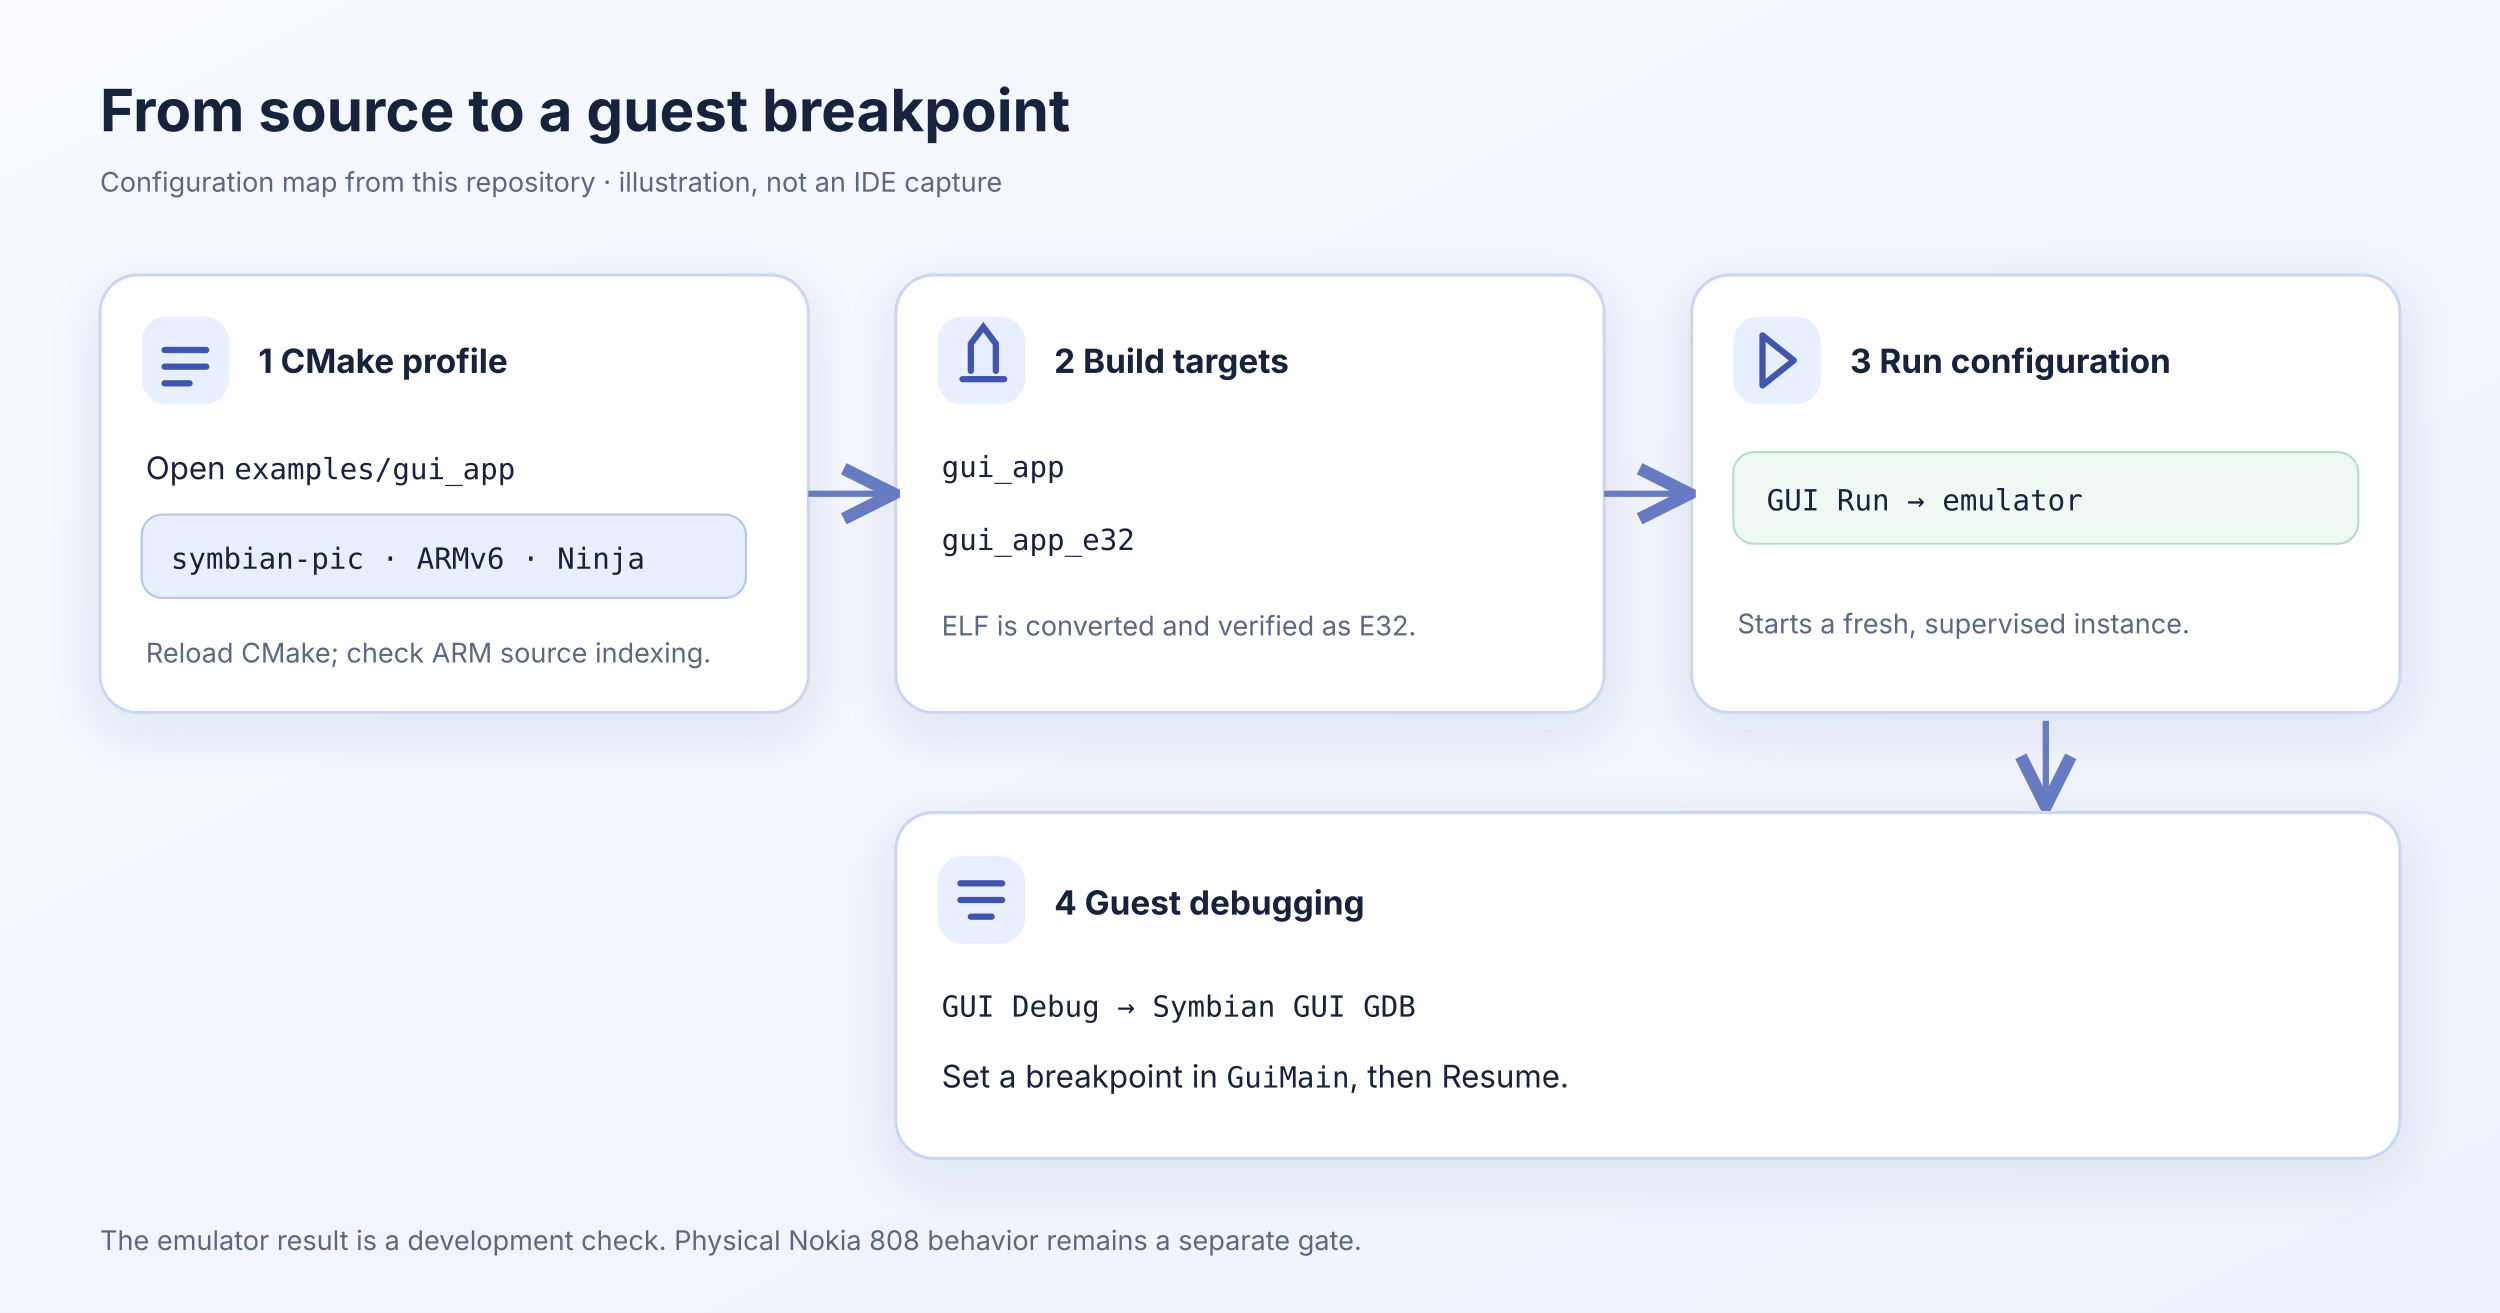
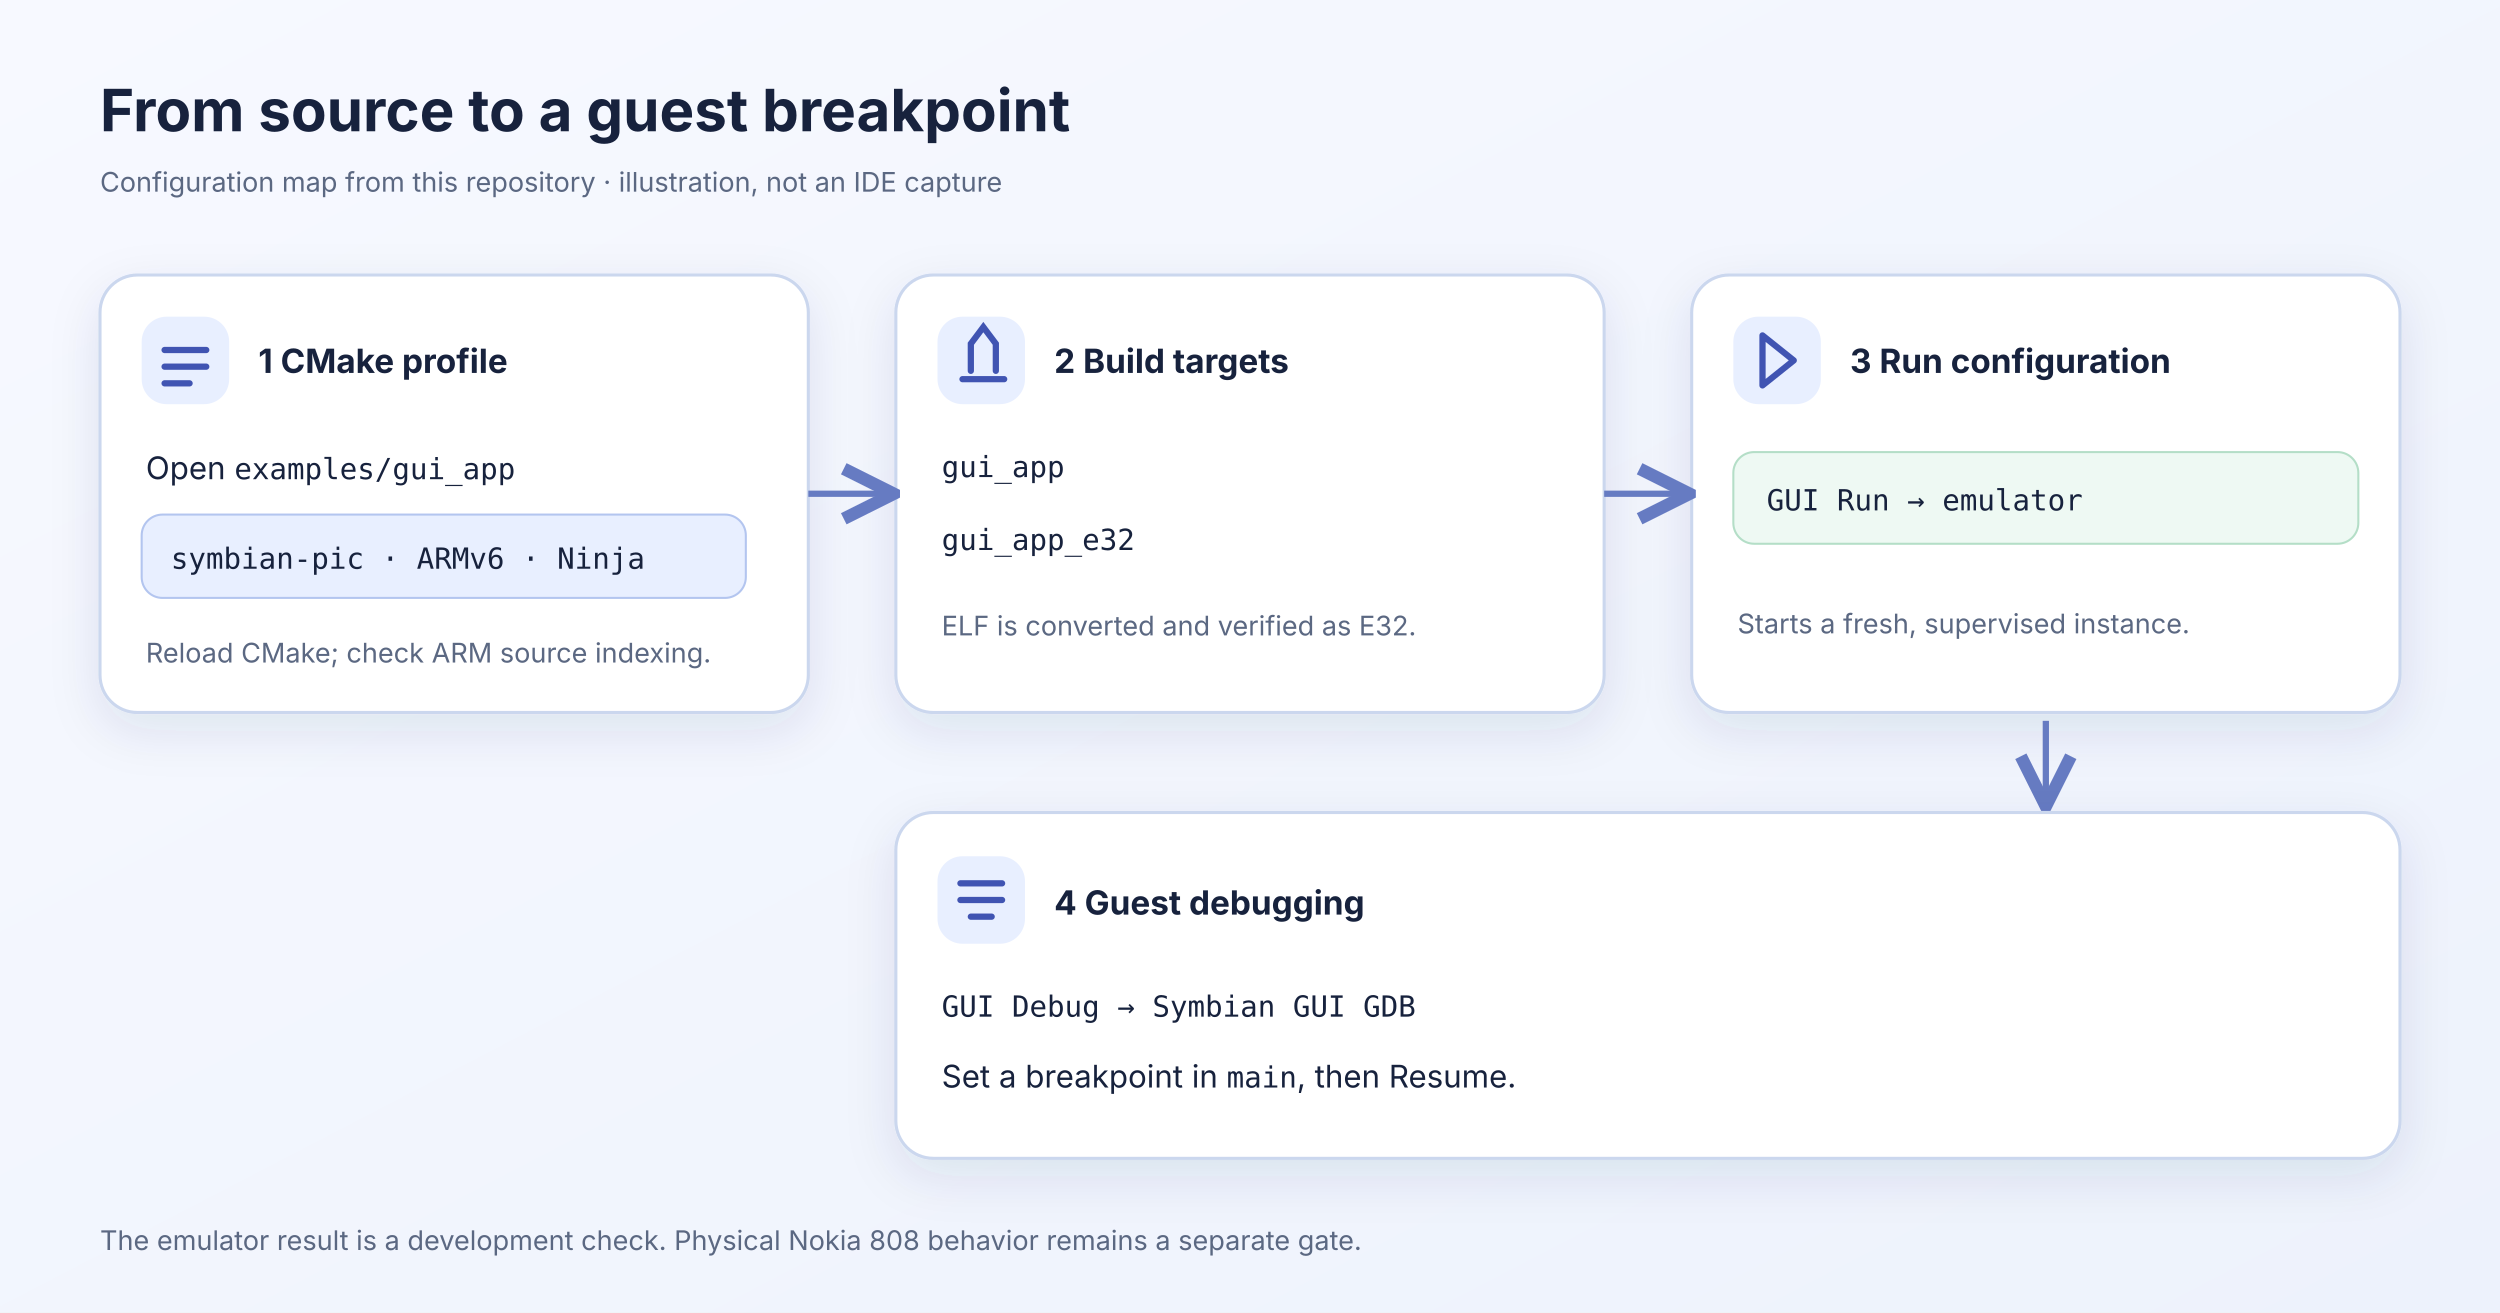
<svg xmlns="http://www.w3.org/2000/svg" viewBox="0 0 1200 630" role="img" aria-labelledby="title desc">
  <defs>
    <linearGradient id="background" x2="1" y2="1">
      <stop stop-color="#f7f9ff" />
      <stop offset="1" stop-color="#edf2fc" />
    </linearGradient>
    <filter id="shadow" x="-20%" y="-20%" width="140%" height="150%">
      <feDropShadow dx="0" dy="8" stdDeviation="12" flood-color="#233066" flood-opacity=".10" />
    </filter>
    <style>
      text{font-family:Inter,"Noto Sans",Arial,sans-serif;fill:#17223d}
      .heading{font-size:28px;font-weight:700}
      .label{font-size:16px;font-weight:700}
      .body{font-size:15px}
      .muted{font-size:13px;fill:#5b6882}
      .mono{font-family:"JetBrains Mono",Menlo,monospace;font-size:14px}
      .card{fill:#fff;stroke:#cbd7ee;stroke-width:1.5;filter:url(#shadow)}
      .pill{fill:#e8efff;stroke:#b3c5ef}
      .line{stroke:#667bc2;stroke-width:3;fill:none;marker-end:url(#arrow)}
    </style>
    <marker id="arrow" markerWidth="10" markerHeight="10" refX="8" refY="5" orient="auto">
      <path d="M1 1 L9 5 L1 9" fill="none" stroke="#667bc2" stroke-width="2" />
    </marker>
  </defs>
  <rect width="1200" height="630" fill="url(#background)" />
  <text x="48" y="63" class="heading">From source to a guest breakpoint</text>
  <text x="48" y="92" class="muted">Configuration map from this repository · illustration, not an IDE capture</text>
  <rect x="48" y="132" width="340" height="210" rx="18" class="card" />
  <rect x="68" y="152" width="42" height="42" rx="12" fill="#e8efff" />
  <path d="M79 168h20M79 176h20M79 184h12" stroke="#4054b2" stroke-width="3" stroke-linecap="round" />
  <text x="124" y="179" class="label">1  CMake profile</text>
  <text x="70" y="230" class="body">Open <tspan class="mono">examples/gui_app</tspan>
  </text>
  <rect x="68" y="247" width="290" height="40" rx="10" class="pill" />
  <text x="82" y="273" class="mono">symbian-pic · ARMv6 · Ninja</text>
  <text x="70" y="318" class="muted">Reload CMake; check ARM source indexing.</text>
  <rect x="430" y="132" width="340" height="210" rx="18" class="card" />
  <rect x="450" y="152" width="42" height="42" rx="12" fill="#e8efff" />
  <path d="M462 182h20M466 178v-13l6-8 6 8v13" stroke="#4054b2" stroke-width="3" stroke-linecap="round" fill="none" />
  <text x="506" y="179" class="label">2  Build targets</text>
  <text x="452" y="229" class="mono">gui_app</text>
  <text x="452" y="264" class="mono">gui_app_e32</text>
  <text x="452" y="305" class="muted">ELF is converted and verified as E32.</text>
  <rect x="812" y="132" width="340" height="210" rx="18" class="card" />
  <rect x="832" y="152" width="42" height="42" rx="12" fill="#e8efff" />
  <path d="m846 161 15 12-15 12z" stroke="#4054b2" stroke-width="3" stroke-linejoin="round" fill="none" />
  <text x="888" y="179" class="label">3  Run configuration</text>
  <rect x="832" y="217" width="300" height="44" rx="10" fill="#eef9f3" stroke="#b4dec7" />
  <text x="848" y="245" class="mono" fill="#20774e">GUI Run → emulator</text>
  <text x="834" y="304" class="muted">Starts a fresh, supervised instance.</text>
  <path d="M388 237h38" class="line" />
  <path d="M770 237h38" class="line" />
  <path d="M982 346v38" class="line" />
  <rect x="430" y="390" width="722" height="166" rx="18" class="card" />
  <rect x="450" y="411" width="42" height="42" rx="12" fill="#e8efff" />
  <path d="M461 424h20M461 432h20M466 440h10" stroke="#4054b2" stroke-width="3" stroke-linecap="round" />
  <text x="506" y="439" class="label">4  Guest debugging</text>
  <text x="452" y="488" class="mono">GUI Debug → Symbian GUI GDB</text>
-   <text x="452" y="522" class="body">Set a breakpoint in <tspan class="mono">GuiMain</tspan>, then Resume.</text>
+   <text x="452" y="522" class="body">Set a breakpoint in <tspan class="mono">main</tspan>, then Resume.</text>
  <text x="48" y="600" class="muted">The emulator result is a development check. Physical Nokia 808 behavior remains a separate gate.</text>
</svg>
